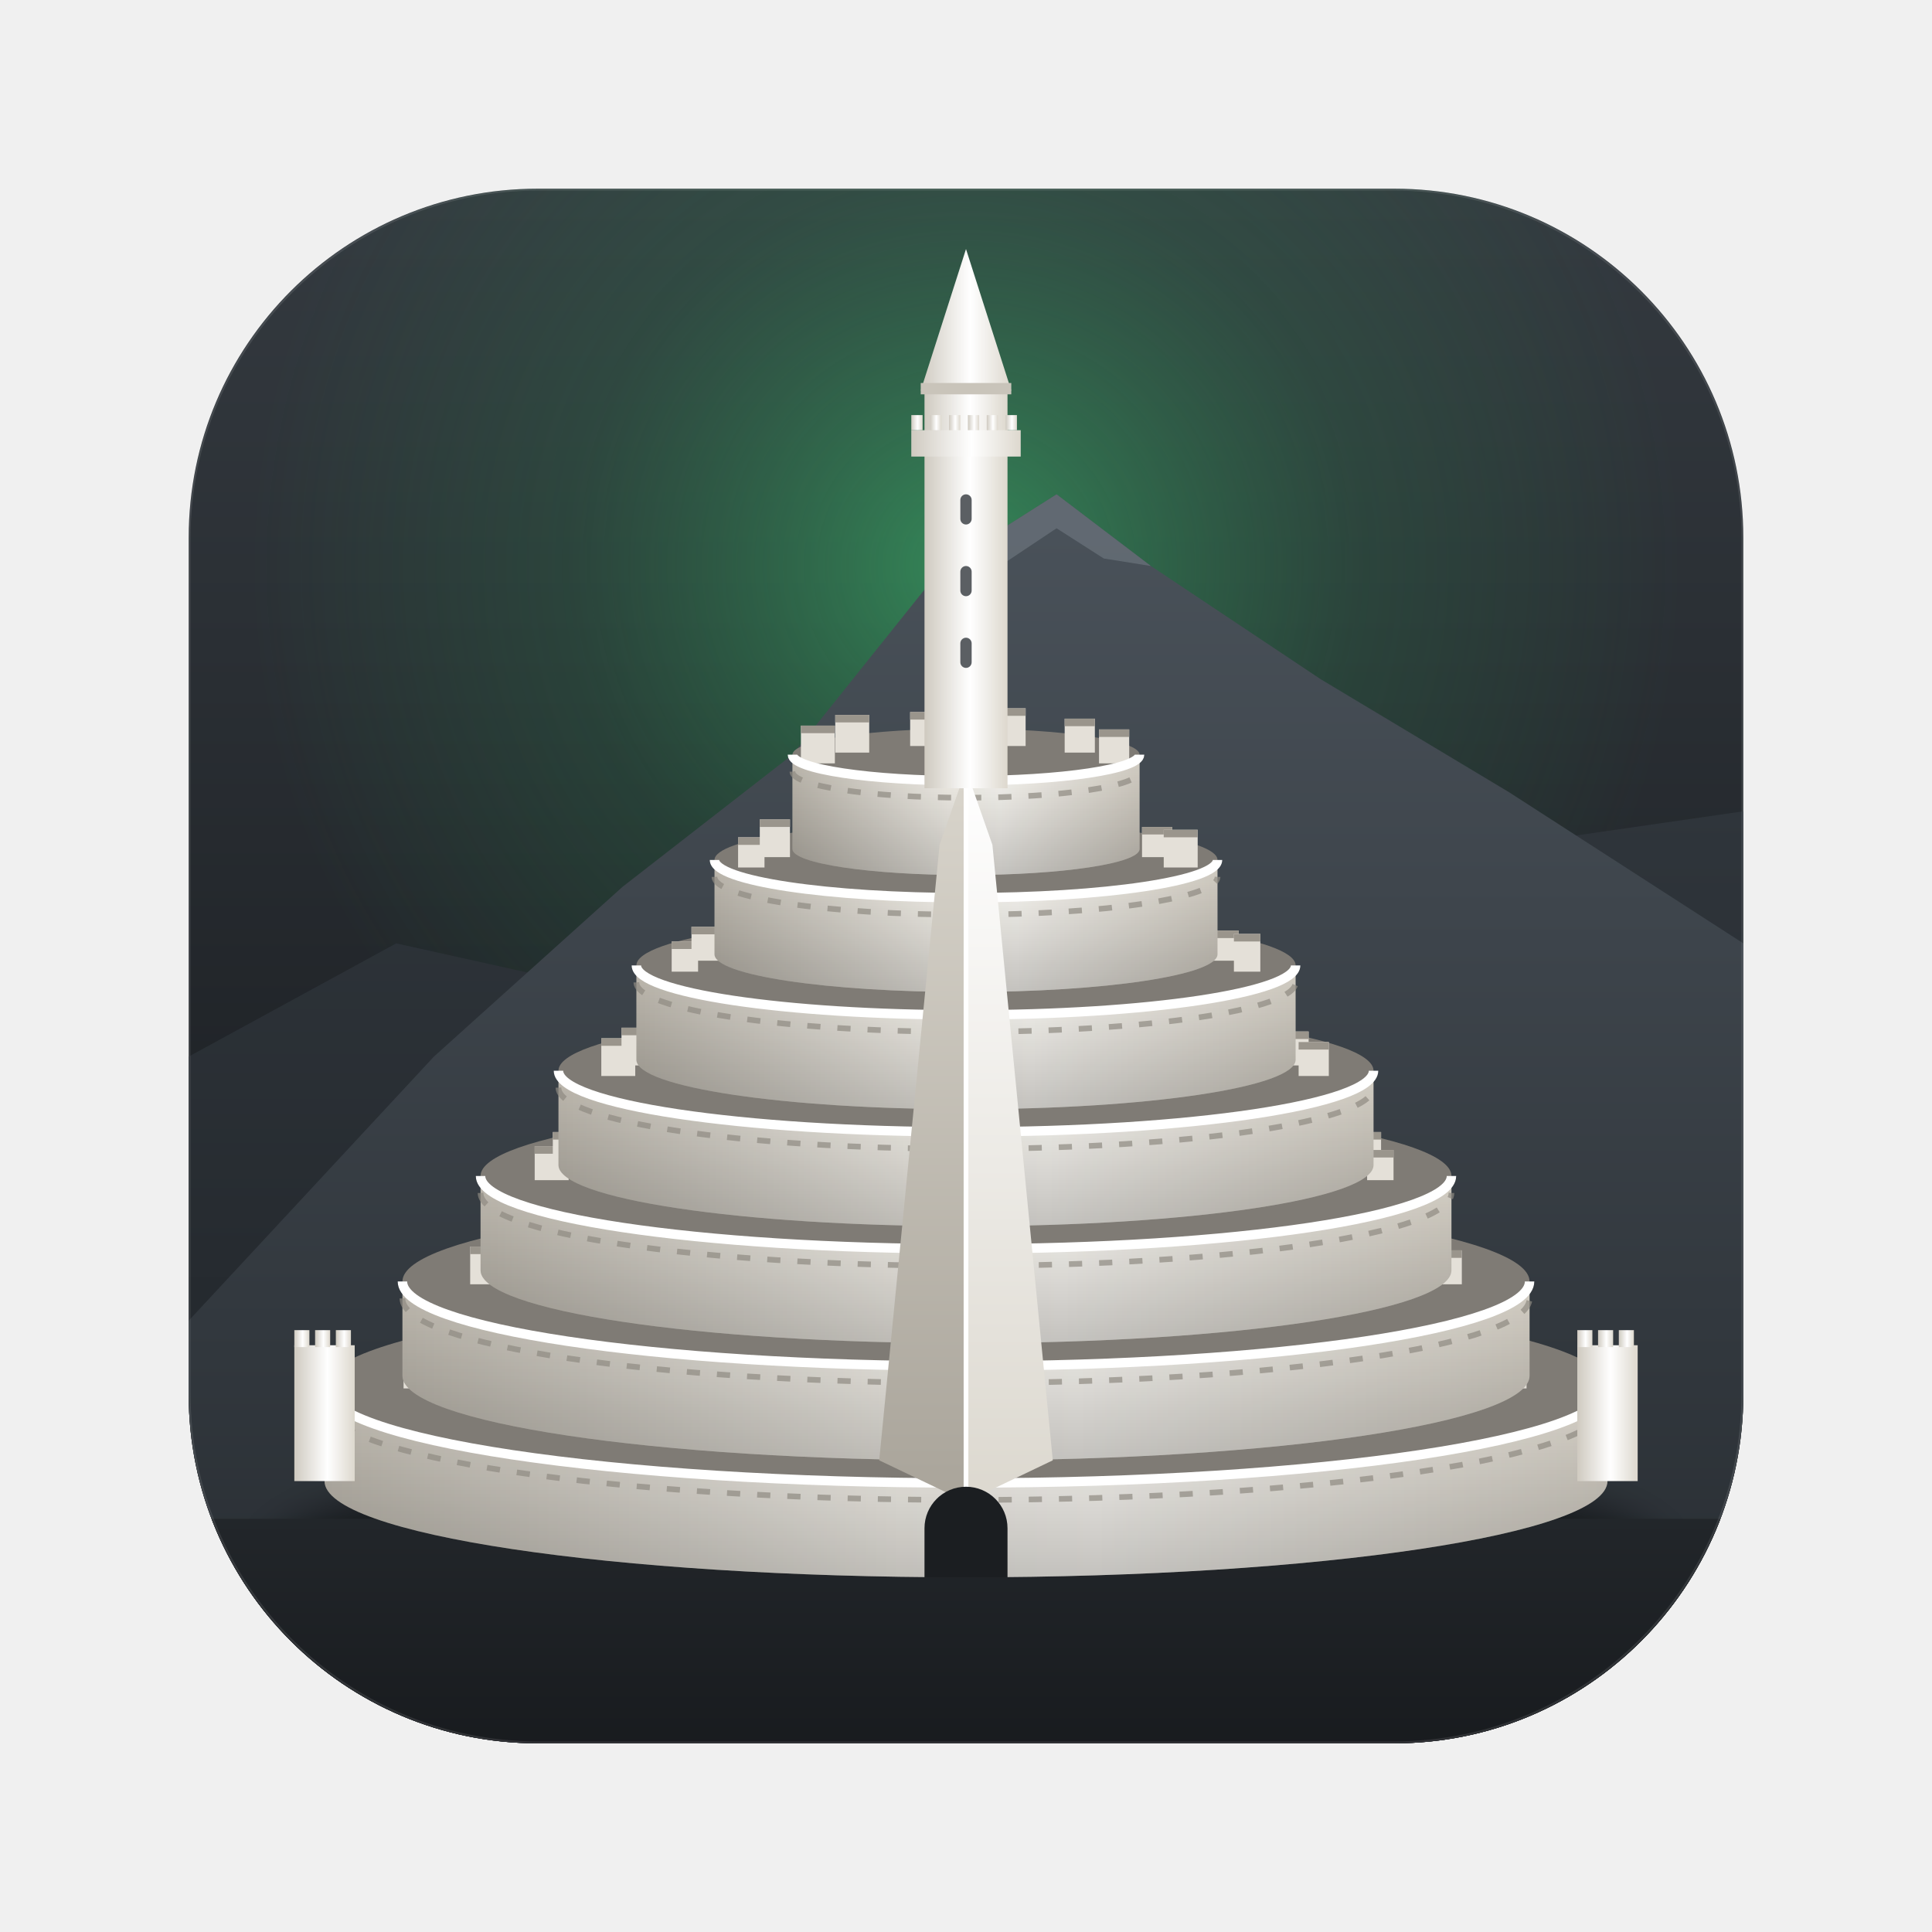
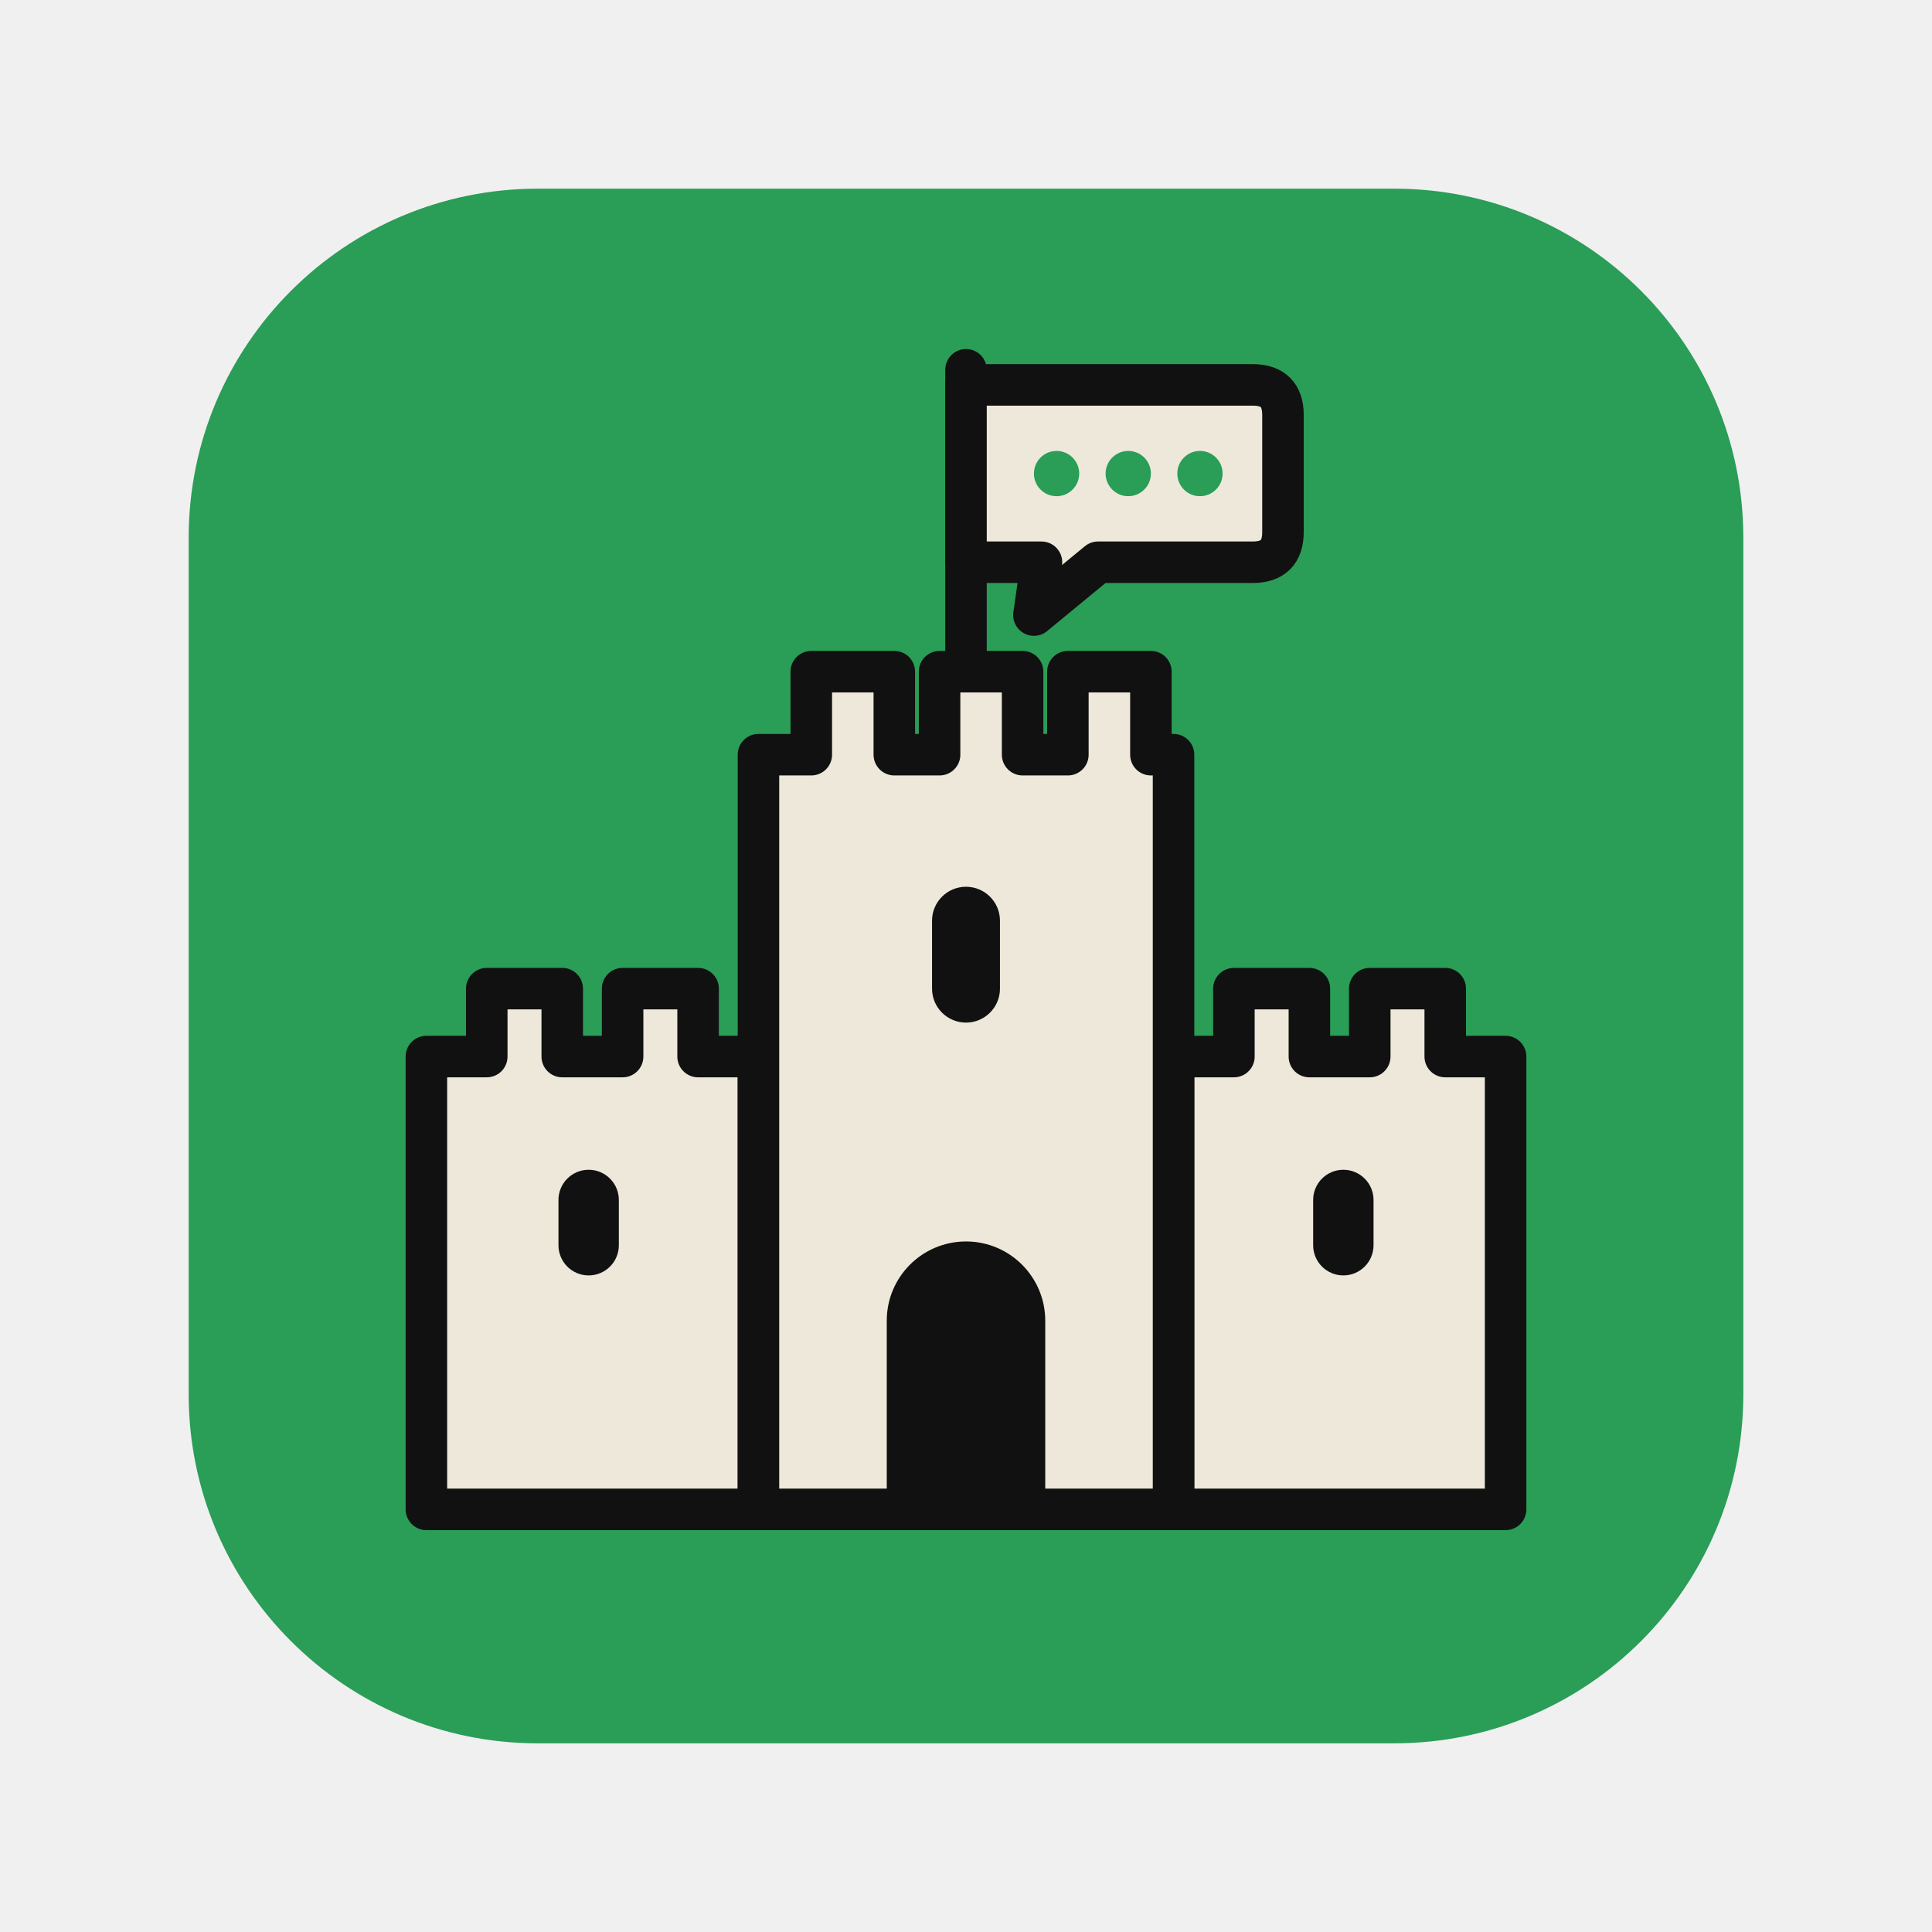
<svg xmlns="http://www.w3.org/2000/svg" viewBox="0 0 1024 1024" width="1024" height="1024">
-   <defs>
-     <linearGradient id="bg" x1="0" y1="0" x2="0" y2="1">
-       <stop offset="0" stop-color="#343a40" />
-       <stop offset="1" stop-color="#121417" />
-     </linearGradient>
-     <radialGradient id="glow" cx="512" cy="300" r="380" gradientUnits="userSpaceOnUse">
-       <stop offset="0" stop-color="#3ccf75" stop-opacity=".55" />
-       <stop offset=".55" stop-color="#2a9d57" stop-opacity=".18" />
-       <stop offset="1" stop-color="#2a9d57" stop-opacity="0" />
-     </radialGradient>
-     <linearGradient id="mtn" x1="0" y1="0" x2="0" y2="1">
-       <stop offset="0" stop-color="#4a525a" />
-       <stop offset="1" stop-color="#262b30" />
-     </linearGradient>
-     <linearGradient id="mtn2" x1="0" y1="0" x2="0" y2="1">
-       <stop offset="0" stop-color="#2f353b" />
-       <stop offset="1" stop-color="#1c2024" />
-     </linearGradient>
-     <linearGradient id="wall" x1="0" y1="0" x2="1" y2="0">
-       <stop offset="0" stop-color="#bdb8ae" />
-       <stop offset=".45" stop-color="#f6f3ec" />
-       <stop offset=".6" stop-color="#fbf9f4" />
-       <stop offset="1" stop-color="#d3cec4" />
-     </linearGradient>
-     <linearGradient id="shade" x1="0" y1="0" x2="0" y2="1">
-       <stop offset="0" stop-color="#000" stop-opacity="0" />
-       <stop offset="1" stop-color="#000" stop-opacity=".22" />
-     </linearGradient>
-     <linearGradient id="tower" x1="0" y1="0" x2="1" y2="0">
-       <stop offset="0" stop-color="#cfcac0" />
-       <stop offset=".55" stop-color="#ffffff" />
-       <stop offset="1" stop-color="#ddd8ce" />
-     </linearGradient>
-     <linearGradient id="spurL" x1="0" y1="0" x2="0" y2="1">
-       <stop offset="0" stop-color="#d9d5cc" />
-       <stop offset="1" stop-color="#a9a49a" />
-     </linearGradient>
-     <linearGradient id="spurR" x1="0" y1="0" x2="0" y2="1">
-       <stop offset="0" stop-color="#ffffff" />
-       <stop offset="1" stop-color="#dcd8cf" />
-     </linearGradient>
-     <linearGradient id="ground" x1="0" y1="0" x2="0" y2="1">
-       <stop offset="0" stop-color="#22262a" />
-       <stop offset="1" stop-color="#121417" />
-     </linearGradient>
-     <clipPath id="sq">
-       <rect x="100" y="100" width="824" height="824" rx="185" />
-     </clipPath>
-     <filter id="soft" x="-20%" y="-20%" width="140%" height="140%">
-       <feGaussianBlur stdDeviation="10" />
-     </filter>
-   </defs>
-   <g clip-path="url(#sq)">
-     <rect x="100" y="100" width="824" height="824" fill="url(#bg)" />
-     <rect x="100" y="100" width="824" height="824" fill="url(#glow)" />
-     <path d="M100,560 L210,500 L300,520 L380,470 L440,500 L924,430 L924,924 L100,924 Z" fill="url(#mtn2)" />
-     <path d="M100,700 L230,560 L330,470 L420,400 L500,300 L560,262 L610,300 L700,360 L800,420 L924,500 L924,924 L100,924 Z" fill="url(#mtn)" />
-     <path d="M500,300 L560,262 L610,300 L585,296 L560,280 L530,300 Z" fill="#6b747c" opacity=".7" />
-     <ellipse cx="512" cy="825" rx="370" ry="60" fill="#000" opacity=".45" filter="url(#soft)" />
-     <rect x="100" y="805" width="824" height="200" fill="url(#ground)" />
-     <path d="M172.0,735.0 A340.0,51.0 0 0 1 852.0,735.0 A340.0,51.0 0 0 1 172.0,735.0 Z" fill="#7f7b75" />
-     <rect x="213.9" y="719.9" width="16" height="16" fill="#e4e0d8" />
-     <rect x="213.9" y="719.9" width="16" height="4" fill="#9a958c" />
-     <rect x="221.7" y="710.4" width="16" height="20" fill="#e4e0d8" />
-     <rect x="221.7" y="710.4" width="16" height="4" fill="#9a958c" />
-     <rect x="235.8" y="709.1" width="14" height="16" fill="#e4e0d8" />
-     <rect x="235.8" y="709.1" width="14" height="4" fill="#9a958c" />
-     <rect x="252.0" y="704.1" width="18" height="16" fill="#e4e0d8" />
-     <rect x="252.0" y="704.1" width="18" height="4" fill="#9a958c" />
-     <rect x="275.9" y="695.5" width="16" height="20" fill="#e4e0d8" />
-     <rect x="275.9" y="695.5" width="16" height="4" fill="#9a958c" />
-     <rect x="304.2" y="691.3" width="14" height="20" fill="#e4e0d8" />
-     <rect x="304.2" y="691.3" width="14" height="4" fill="#9a958c" />
-     <rect x="335.3" y="691.8" width="14" height="16" fill="#e4e0d8" />
-     <rect x="335.3" y="691.8" width="14" height="4" fill="#9a958c" />
-     <rect x="369.5" y="686.8" width="14" height="18" fill="#e4e0d8" />
-     <rect x="369.5" y="686.8" width="14" height="4" fill="#9a958c" />
-     <rect x="405.4" y="686.6" width="16" height="16" fill="#e4e0d8" />
-     <rect x="405.4" y="686.6" width="16" height="4" fill="#9a958c" />
-     <rect x="445.1" y="685.1" width="14" height="16" fill="#e4e0d8" />
-     <rect x="445.1" y="685.1" width="14" height="4" fill="#9a958c" />
-     <rect x="482.9" y="682.3" width="18" height="18" fill="#e4e0d8" />
-     <rect x="482.9" y="682.3" width="18" height="4" fill="#9a958c" />
-     <rect x="525.1" y="680.3" width="14" height="20" fill="#e4e0d8" />
-     <rect x="525.1" y="680.3" width="14" height="4" fill="#9a958c" />
-     <rect x="564.9" y="685.1" width="14" height="16" fill="#e4e0d8" />
-     <rect x="564.9" y="685.1" width="14" height="4" fill="#9a958c" />
-     <rect x="601.6" y="682.6" width="18" height="20" fill="#e4e0d8" />
-     <rect x="601.6" y="682.6" width="18" height="4" fill="#9a958c" />
-     <rect x="638.5" y="688.8" width="18" height="16" fill="#e4e0d8" />
-     <rect x="638.5" y="688.8" width="18" height="4" fill="#9a958c" />
-     <rect x="672.7" y="687.8" width="18" height="20" fill="#e4e0d8" />
-     <rect x="672.7" y="687.8" width="18" height="4" fill="#9a958c" />
-     <rect x="704.8" y="695.3" width="16" height="16" fill="#e4e0d8" />
-     <rect x="704.8" y="695.3" width="16" height="4" fill="#9a958c" />
-     <rect x="733.1" y="699.5" width="14" height="16" fill="#e4e0d8" />
-     <rect x="733.1" y="699.5" width="14" height="4" fill="#9a958c" />
-     <rect x="754.0" y="704.1" width="18" height="16" fill="#e4e0d8" />
-     <rect x="754.0" y="704.1" width="18" height="4" fill="#9a958c" />
-     <rect x="773.2" y="707.1" width="16" height="18" fill="#e4e0d8" />
-     <rect x="773.2" y="707.1" width="16" height="4" fill="#9a958c" />
-     <rect x="787.3" y="710.4" width="14" height="20" fill="#e4e0d8" />
-     <rect x="787.3" y="710.4" width="14" height="4" fill="#9a958c" />
-     <rect x="795.1" y="715.9" width="14" height="20" fill="#e4e0d8" />
-     <rect x="795.1" y="715.9" width="14" height="4" fill="#9a958c" />
-     <path d="M213.3,679.2 A298.7,44.8 0 0 1 810.7,679.2 A298.7,44.8 0 0 1 213.3,679.2 Z" fill="#7f7b75" />
-     <rect x="249.2" y="660.7" width="16" height="20" fill="#e4e0d8" />
-     <rect x="249.2" y="660.7" width="16" height="4" fill="#9a958c" />
-     <rect x="256.6" y="659.0" width="18" height="16" fill="#e4e0d8" />
-     <rect x="256.6" y="659.0" width="18" height="4" fill="#9a958c" />
-     <rect x="273.4" y="649.7" width="14" height="20" fill="#e4e0d8" />
-     <rect x="273.4" y="649.7" width="14" height="4" fill="#9a958c" />
-     <rect x="292.1" y="644.7" width="18" height="20" fill="#e4e0d8" />
-     <rect x="292.1" y="644.7" width="18" height="4" fill="#9a958c" />
-     <rect x="320.2" y="642.3" width="14" height="18" fill="#e4e0d8" />
-     <rect x="320.2" y="642.3" width="14" height="4" fill="#9a958c" />
-     <rect x="351.1" y="636.5" width="14" height="20" fill="#e4e0d8" />
-     <rect x="351.1" y="636.5" width="14" height="4" fill="#9a958c" />
-     <rect x="384.0" y="637.4" width="18" height="16" fill="#e4e0d8" />
-     <rect x="384.0" y="637.4" width="18" height="4" fill="#9a958c" />
-     <rect x="421.9" y="635.2" width="18" height="16" fill="#e4e0d8" />
-     <rect x="421.9" y="635.2" width="18" height="4" fill="#9a958c" />
-     <rect x="461.9" y="633.8" width="18" height="16" fill="#e4e0d8" />
-     <rect x="461.9" y="633.8" width="18" height="4" fill="#9a958c" />
-     <rect x="504.0" y="629.3" width="16" height="20" fill="#e4e0d8" />
-     <rect x="504.0" y="629.3" width="16" height="4" fill="#9a958c" />
-     <rect x="544.1" y="631.8" width="18" height="18" fill="#e4e0d8" />
-     <rect x="544.1" y="631.8" width="18" height="4" fill="#9a958c" />
-     <rect x="585.1" y="633.2" width="16" height="18" fill="#e4e0d8" />
-     <rect x="585.1" y="633.2" width="16" height="4" fill="#9a958c" />
-     <rect x="622.0" y="635.4" width="18" height="18" fill="#e4e0d8" />
-     <rect x="622.0" y="635.4" width="18" height="4" fill="#9a958c" />
-     <rect x="657.9" y="638.5" width="16" height="18" fill="#e4e0d8" />
-     <rect x="657.9" y="638.5" width="16" height="4" fill="#9a958c" />
-     <rect x="689.8" y="644.3" width="14" height="16" fill="#e4e0d8" />
-     <rect x="689.8" y="644.3" width="14" height="4" fill="#9a958c" />
-     <rect x="713.9" y="648.7" width="18" height="16" fill="#e4e0d8" />
-     <rect x="713.9" y="648.7" width="18" height="4" fill="#9a958c" />
-     <rect x="736.6" y="649.7" width="14" height="20" fill="#e4e0d8" />
-     <rect x="736.6" y="649.7" width="14" height="4" fill="#9a958c" />
-     <rect x="750.4" y="655.0" width="16" height="20" fill="#e4e0d8" />
-     <rect x="750.4" y="655.0" width="16" height="4" fill="#9a958c" />
-     <rect x="758.8" y="662.7" width="16" height="18" fill="#e4e0d8" />
-     <rect x="758.8" y="662.7" width="16" height="4" fill="#9a958c" />
-     <path d="M254.7,623.3 A257.3,38.6 0 0 1 769.3,623.3 A257.3,38.6 0 0 1 254.7,623.3 Z" fill="#7f7b75" />
-     <rect x="283.4" y="607.5" width="18" height="18" fill="#e4e0d8" />
-     <rect x="283.4" y="607.5" width="18" height="4" fill="#9a958c" />
-     <rect x="293.0" y="600.0" width="16" height="20" fill="#e4e0d8" />
-     <rect x="293.0" y="600.0" width="16" height="4" fill="#9a958c" />
-     <rect x="309.4" y="598.9" width="14" height="16" fill="#e4e0d8" />
-     <rect x="309.4" y="598.9" width="14" height="4" fill="#9a958c" />
-     <rect x="329.2" y="592.2" width="18" height="18" fill="#e4e0d8" />
-     <rect x="329.2" y="592.2" width="18" height="4" fill="#9a958c" />
-     <rect x="358.6" y="588.2" width="14" height="18" fill="#e4e0d8" />
-     <rect x="358.6" y="588.2" width="14" height="4" fill="#9a958c" />
-     <rect x="390.9" y="584.9" width="14" height="18" fill="#e4e0d8" />
-     <rect x="390.9" y="584.9" width="14" height="4" fill="#9a958c" />
-     <rect x="425.8" y="584.4" width="16" height="16" fill="#e4e0d8" />
-     <rect x="425.8" y="584.4" width="16" height="4" fill="#9a958c" />
-     <rect x="463.2" y="583.0" width="18" height="16" fill="#e4e0d8" />
-     <rect x="463.2" y="583.0" width="18" height="4" fill="#9a958c" />
-     <rect x="503.0" y="578.5" width="18" height="20" fill="#e4e0d8" />
-     <rect x="503.0" y="578.5" width="18" height="4" fill="#9a958c" />
-     <rect x="543.8" y="581.0" width="16" height="18" fill="#e4e0d8" />
-     <rect x="543.8" y="581.0" width="16" height="4" fill="#9a958c" />
-     <rect x="581.2" y="582.4" width="18" height="18" fill="#e4e0d8" />
-     <rect x="581.2" y="582.4" width="18" height="4" fill="#9a958c" />
-     <rect x="617.1" y="584.9" width="18" height="18" fill="#e4e0d8" />
-     <rect x="617.1" y="584.9" width="18" height="4" fill="#9a958c" />
-     <rect x="649.4" y="588.2" width="18" height="18" fill="#e4e0d8" />
-     <rect x="649.4" y="588.2" width="18" height="4" fill="#9a958c" />
-     <rect x="678.8" y="594.2" width="14" height="16" fill="#e4e0d8" />
-     <rect x="678.8" y="594.2" width="14" height="4" fill="#9a958c" />
-     <rect x="699.6" y="596.9" width="16" height="18" fill="#e4e0d8" />
-     <rect x="699.6" y="596.9" width="16" height="4" fill="#9a958c" />
-     <rect x="714.0" y="600.0" width="18" height="20" fill="#e4e0d8" />
-     <rect x="714.0" y="600.0" width="18" height="4" fill="#9a958c" />
-     <rect x="724.6" y="609.5" width="14" height="16" fill="#e4e0d8" />
-     <rect x="724.6" y="609.5" width="14" height="4" fill="#9a958c" />
-     <path d="M296.0,567.5 A216.0,32.4 0 0 1 728.0,567.5 A216.0,32.4 0 0 1 296.0,567.5 Z" fill="#7f7b75" />
-     <rect x="318.7" y="550.3" width="18" height="20" fill="#e4e0d8" />
-     <rect x="318.7" y="550.3" width="18" height="4" fill="#9a958c" />
-     <rect x="329.4" y="544.7" width="16" height="20" fill="#e4e0d8" />
-     <rect x="329.4" y="544.7" width="16" height="4" fill="#9a958c" />
-     <rect x="346.6" y="539.5" width="18" height="20" fill="#e4e0d8" />
-     <rect x="346.6" y="539.5" width="18" height="4" fill="#9a958c" />
-     <rect x="373.6" y="537.0" width="16" height="18" fill="#e4e0d8" />
-     <rect x="373.6" y="537.0" width="16" height="4" fill="#9a958c" />
-     <rect x="405.0" y="533.5" width="18" height="18" fill="#e4e0d8" />
-     <rect x="405.0" y="533.5" width="18" height="4" fill="#9a958c" />
-     <rect x="442.2" y="531.0" width="18" height="18" fill="#e4e0d8" />
-     <rect x="442.2" y="531.0" width="18" height="4" fill="#9a958c" />
-     <rect x="484.4" y="529.7" width="14" height="18" fill="#e4e0d8" />
-     <rect x="484.4" y="529.7" width="14" height="4" fill="#9a958c" />
-     <rect x="524.6" y="531.7" width="16" height="16" fill="#e4e0d8" />
-     <rect x="524.6" y="531.7" width="16" height="4" fill="#9a958c" />
-     <rect x="563.8" y="533.0" width="18" height="16" fill="#e4e0d8" />
-     <rect x="563.8" y="533.0" width="18" height="4" fill="#9a958c" />
-     <rect x="602.0" y="535.5" width="16" height="16" fill="#e4e0d8" />
-     <rect x="602.0" y="535.5" width="16" height="4" fill="#9a958c" />
-     <rect x="635.4" y="537.0" width="14" height="18" fill="#e4e0d8" />
-     <rect x="635.4" y="537.0" width="14" height="4" fill="#9a958c" />
-     <rect x="661.4" y="539.5" width="14" height="20" fill="#e4e0d8" />
-     <rect x="661.4" y="539.5" width="14" height="4" fill="#9a958c" />
-     <rect x="679.6" y="546.7" width="14" height="18" fill="#e4e0d8" />
-     <rect x="679.6" y="546.7" width="14" height="4" fill="#9a958c" />
-     <rect x="688.3" y="552.3" width="16" height="18" fill="#e4e0d8" />
-     <rect x="688.3" y="552.3" width="16" height="4" fill="#9a958c" />
-     <path d="M337.3,511.7 A174.7,26.2 0 0 1 686.7,511.7 A174.7,26.2 0 0 1 337.3,511.7 Z" fill="#7f7b75" />
-     <rect x="356.0" y="499.0" width="14" height="16" fill="#e4e0d8" />
-     <rect x="356.0" y="499.0" width="14" height="4" fill="#9a958c" />
-     <rect x="366.5" y="491.2" width="16" height="18" fill="#e4e0d8" />
-     <rect x="366.5" y="491.2" width="16" height="4" fill="#9a958c" />
-     <rect x="388.5" y="486.1" width="18" height="18" fill="#e4e0d8" />
-     <rect x="388.5" y="486.1" width="18" height="4" fill="#9a958c" />
-     <rect x="422.9" y="482.1" width="14" height="18" fill="#e4e0d8" />
-     <rect x="422.9" y="482.1" width="14" height="4" fill="#9a958c" />
-     <rect x="460.2" y="479.6" width="18" height="18" fill="#e4e0d8" />
-     <rect x="460.2" y="479.6" width="18" height="4" fill="#9a958c" />
-     <rect x="503.0" y="478.7" width="18" height="18" fill="#e4e0d8" />
-     <rect x="503.0" y="478.7" width="18" height="4" fill="#9a958c" />
-     <rect x="546.8" y="477.6" width="16" height="20" fill="#e4e0d8" />
-     <rect x="546.8" y="477.6" width="16" height="4" fill="#9a958c" />
-     <rect x="586.1" y="484.1" width="16" height="16" fill="#e4e0d8" />
-     <rect x="586.1" y="484.1" width="16" height="4" fill="#9a958c" />
-     <rect x="619.5" y="488.1" width="14" height="16" fill="#e4e0d8" />
-     <rect x="619.5" y="488.1" width="14" height="4" fill="#9a958c" />
-     <rect x="642.5" y="493.2" width="14" height="16" fill="#e4e0d8" />
-     <rect x="642.5" y="493.2" width="14" height="4" fill="#9a958c" />
-     <rect x="654.0" y="495.0" width="14" height="20" fill="#e4e0d8" />
-     <rect x="654.0" y="495.0" width="14" height="4" fill="#9a958c" />
-     <path d="M378.7,455.8 A133.3,20.0 0 0 1 645.3,455.8 A133.3,20.0 0 0 1 378.7,455.8 Z" fill="#7f7b75" />
-     <rect x="391.2" y="443.8" width="14" height="16" fill="#e4e0d8" />
-     <rect x="391.2" y="443.8" width="14" height="4" fill="#9a958c" />
-     <rect x="402.7" y="434.3" width="16" height="20" fill="#e4e0d8" />
-     <rect x="402.7" y="434.3" width="16" height="4" fill="#9a958c" />
-     <rect x="429.2" y="431.8" width="14" height="18" fill="#e4e0d8" />
-     <rect x="429.2" y="431.8" width="14" height="4" fill="#9a958c" />
-     <rect x="463.5" y="430.9" width="16" height="16" fill="#e4e0d8" />
-     <rect x="463.5" y="430.9" width="16" height="4" fill="#9a958c" />
-     <rect x="505.0" y="427.8" width="14" height="18" fill="#e4e0d8" />
-     <rect x="505.0" y="427.8" width="14" height="4" fill="#9a958c" />
-     <rect x="543.5" y="428.9" width="18" height="18" fill="#e4e0d8" />
-     <rect x="543.5" y="428.9" width="18" height="4" fill="#9a958c" />
-     <rect x="578.8" y="429.8" width="18" height="20" fill="#e4e0d8" />
-     <rect x="578.8" y="429.8" width="18" height="4" fill="#9a958c" />
-     <rect x="605.3" y="438.3" width="16" height="16" fill="#e4e0d8" />
-     <rect x="605.3" y="438.3" width="16" height="4" fill="#9a958c" />
-     <rect x="616.8" y="439.8" width="18" height="20" fill="#e4e0d8" />
-     <rect x="616.8" y="439.8" width="18" height="4" fill="#9a958c" />
-     <path d="M420.0,400.0 A92.0,13.8 0 0 1 604.0,400.0 A92.0,13.8 0 0 1 420.0,400.0 Z" fill="#7f7b75" />
-     <rect x="424.5" y="384.6" width="18" height="20" fill="#e4e0d8" />
-     <rect x="424.5" y="384.6" width="18" height="4" fill="#9a958c" />
-     <rect x="442.7" y="378.9" width="18" height="20" fill="#e4e0d8" />
-     <rect x="442.7" y="378.9" width="18" height="4" fill="#9a958c" />
-     <rect x="482.4" y="377.4" width="14" height="18" fill="#e4e0d8" />
-     <rect x="482.4" y="377.4" width="14" height="4" fill="#9a958c" />
-     <rect x="525.6" y="375.4" width="18" height="20" fill="#e4e0d8" />
-     <rect x="525.6" y="375.4" width="18" height="4" fill="#9a958c" />
-     <rect x="564.3" y="380.9" width="16" height="18" fill="#e4e0d8" />
-     <rect x="564.3" y="380.9" width="16" height="4" fill="#9a958c" />
-     <rect x="582.5" y="386.6" width="16" height="18" fill="#e4e0d8" />
-     <rect x="582.5" y="386.6" width="16" height="4" fill="#9a958c" />
-     <path d="M420.0,400.0 A92.0,13.8 0 0 0 604.0,400.0 L604.0,450.0 A92.0,13.8 0 0 1 420.0,450.0 Z" fill="url(#wall)" />
-     <path d="M420.0,400.0 A92.0,13.8 0 0 0 604.0,400.0 L604.0,450.0 A92.0,13.8 0 0 1 420.0,450.0 Z" fill="url(#shade)" />
-     <path d="M420.0,400.0 A92.0,13.8 0 0 0 604.0,400.0" fill="none" stroke="#ffffff" stroke-width="5" />
-     <path d="M420.0,409.0 A92.0,13.8 0 0 0 604.0,409.0" fill="none" stroke="#8f8a81" stroke-width="3" stroke-dasharray="7 9" opacity=".7" />
-     <path d="M378.7,455.8 A133.3,20.0 0 0 0 645.3,455.8 L645.3,505.8 A133.3,20.0 0 0 1 378.7,505.8 Z" fill="url(#wall)" />
-     <path d="M378.7,455.8 A133.3,20.0 0 0 0 645.3,455.8 L645.3,505.8 A133.3,20.0 0 0 1 378.7,505.8 Z" fill="url(#shade)" />
-     <path d="M378.7,455.8 A133.3,20.0 0 0 0 645.3,455.8" fill="none" stroke="#ffffff" stroke-width="5" />
-     <path d="M378.7,464.8 A133.3,20.0 0 0 0 645.3,464.8" fill="none" stroke="#8f8a81" stroke-width="3" stroke-dasharray="7 9" opacity=".7" />
-     <path d="M337.3,511.7 A174.7,26.2 0 0 0 686.7,511.7 L686.7,561.7 A174.7,26.2 0 0 1 337.3,561.7 Z" fill="url(#wall)" />
-     <path d="M337.3,511.7 A174.7,26.2 0 0 0 686.7,511.7 L686.7,561.7 A174.7,26.2 0 0 1 337.3,561.7 Z" fill="url(#shade)" />
-     <path d="M337.3,511.7 A174.7,26.2 0 0 0 686.7,511.7" fill="none" stroke="#ffffff" stroke-width="5" />
-     <path d="M337.3,520.7 A174.7,26.2 0 0 0 686.7,520.7" fill="none" stroke="#8f8a81" stroke-width="3" stroke-dasharray="7 9" opacity=".7" />
-     <path d="M296.0,567.5 A216.0,32.4 0 0 0 728.0,567.5 L728.0,617.5 A216.0,32.4 0 0 1 296.0,617.5 Z" fill="url(#wall)" />
-     <path d="M296.0,567.5 A216.0,32.4 0 0 0 728.0,567.5 L728.0,617.5 A216.0,32.4 0 0 1 296.0,617.5 Z" fill="url(#shade)" />
-     <path d="M296.0,567.5 A216.0,32.4 0 0 0 728.0,567.5" fill="none" stroke="#ffffff" stroke-width="5" />
-     <path d="M296.0,576.5 A216.0,32.4 0 0 0 728.0,576.5" fill="none" stroke="#8f8a81" stroke-width="3" stroke-dasharray="7 9" opacity=".7" />
-     <path d="M254.7,623.3 A257.3,38.6 0 0 0 769.3,623.3 L769.3,673.3 A257.3,38.6 0 0 1 254.7,673.3 Z" fill="url(#wall)" />
-     <path d="M254.7,623.3 A257.3,38.6 0 0 0 769.3,623.3 L769.3,673.3 A257.3,38.6 0 0 1 254.7,673.3 Z" fill="url(#shade)" />
-     <path d="M254.7,623.3 A257.3,38.6 0 0 0 769.3,623.3" fill="none" stroke="#ffffff" stroke-width="5" />
-     <path d="M254.7,632.3 A257.3,38.6 0 0 0 769.3,632.3" fill="none" stroke="#8f8a81" stroke-width="3" stroke-dasharray="7 9" opacity=".7" />
-     <path d="M213.3,679.2 A298.7,44.8 0 0 0 810.7,679.2 L810.7,729.2 A298.7,44.8 0 0 1 213.3,729.2 Z" fill="url(#wall)" />
-     <path d="M213.3,679.2 A298.7,44.8 0 0 0 810.7,679.2 L810.7,729.2 A298.7,44.8 0 0 1 213.3,729.2 Z" fill="url(#shade)" />
-     <path d="M213.3,679.2 A298.7,44.8 0 0 0 810.7,679.2" fill="none" stroke="#ffffff" stroke-width="5" />
-     <path d="M213.3,688.2 A298.7,44.8 0 0 0 810.7,688.2" fill="none" stroke="#8f8a81" stroke-width="3" stroke-dasharray="7 9" opacity=".7" />
-     <path d="M172.0,735.0 A340.0,51.0 0 0 0 852.0,735.0 L852.0,785.0 A340.0,51.0 0 0 1 172.0,785.0 Z" fill="url(#wall)" />
-     <path d="M172.0,735.0 A340.0,51.0 0 0 0 852.0,735.0 L852.0,785.0 A340.0,51.0 0 0 1 172.0,785.0 Z" fill="url(#shade)" />
-     <path d="M172.0,735.0 A340.0,51.0 0 0 0 852.0,735.0" fill="none" stroke="#ffffff" stroke-width="5" />
-     <path d="M172.0,744.0 A340.0,51.0 0 0 0 852.0,744.0" fill="none" stroke="#8f8a81" stroke-width="3" stroke-dasharray="7 9" opacity=".7" />
-     <rect x="156.0" y="713.0" width="32" height="72.0" fill="url(#tower)" />
-     <rect x="156.0" y="705.0" width="8" height="9" fill="url(#tower)" />
-     <rect x="167.0" y="705.0" width="8" height="9" fill="url(#tower)" />
-     <rect x="178.0" y="705.0" width="8" height="9" fill="url(#tower)" />
-     <rect x="836.0" y="713.0" width="32" height="72.0" fill="url(#tower)" />
-     <rect x="836.0" y="705.0" width="8" height="9" fill="url(#tower)" />
-     <rect x="847.0" y="705.0" width="8" height="9" fill="url(#tower)" />
-     <rect x="858.0" y="705.0" width="8" height="9" fill="url(#tower)" />
-     <path d="M512,407.8 L512,796.0 L466,774.0 L498,447.8 Z" fill="url(#spurL)" />
-     <path d="M512,407.8 L526,447.8 L558,774.0 L512,796.0 Z" fill="url(#spurR)" />
-     <path d="M512,407.8 L512,796.0" stroke="#ffffff" stroke-width="2.5" />
-     <path d="M490,836.0 L490,810.0 A22,22 0 0 1 534,810.0 L534,836.0 Z" fill="#1b1e21" />
-     <rect x="490" y="205" width="44" height="212.8" fill="url(#tower)" />
-     <rect x="483" y="228" width="58" height="14" fill="url(#tower)" />
-     <rect x="483" y="220" width="6" height="8" fill="url(#tower)" />
-     <rect x="493" y="220" width="6" height="8" fill="url(#tower)" />
-     <rect x="503" y="220" width="6" height="8" fill="url(#tower)" />
-     <rect x="513" y="220" width="6" height="8" fill="url(#tower)" />
-     <rect x="523" y="220" width="6" height="8" fill="url(#tower)" />
-     <rect x="533" y="220" width="6" height="8" fill="url(#tower)" />
-     <path d="M488,207 L512,132 L536,207 Z" fill="url(#tower)" />
-     <rect x="488" y="203" width="48" height="6" fill="#c9c4ba" />
-     <rect x="509" y="262" width="6" height="16" rx="3" fill="#5b5f63" />
-     <rect x="509" y="300" width="6" height="16" rx="3" fill="#5b5f63" />
-     <rect x="509" y="338" width="6" height="16" rx="3" fill="#5b5f63" />
+   <rect x="100" y="100" width="824" height="824" rx="185" fill="#2a9d57" />
+   <g stroke="#111" stroke-width="22" stroke-linejoin="round" stroke-linecap="round">
+     <path d="M226 800 V 560 H 258 V 524 H 298 V 560 H 330 V 524 H 370 V 560 H 402 V 800 Z" fill="#EEE8DA" />
+     <path d="M622 800 V 560 H 654 V 524 H 694 V 560 H 726 V 524 H 766 V 560 H 798 V 800 Z" fill="#EEE8DA" />
+     <path d="M402 800 V 400 H 430 V 356 H 474 V 400 H 498 V 356 H 542 V 400 H 566 V 356 H 610 V 400 H 622 V 800 Z" fill="#EEE8DA" />
+     <line x1="512" y1="356" x2="512" y2="196" />
+     <path d="M512 204 H 664 Q 680 204 680 220 V 282 Q 680 298 664 298 H 582 L 548 326 L 552 298 H 512 Z" fill="#EEE8DA" />
  </g>
-   <rect x="100.5" y="100.5" width="823" height="823" rx="185" fill="none" stroke="#ffffff" stroke-opacity=".10" />
+   <g fill="#2a9d57">
+     <circle cx="560" cy="251" r="12" />
+     <circle cx="598" cy="251" r="12" />
+     <circle cx="636" cy="251" r="12" />
+   </g>
+   <path d="M470 800 V 700 a42 42 0 0 1 84 0 V 800 Z" fill="#111" />
+   <rect x="494" y="470" width="36" height="72" rx="18" fill="#111" />
+   <rect x="296" y="620" width="32" height="56" rx="16" fill="#111" />
+   <rect x="696" y="620" width="32" height="56" rx="16" fill="#111" />
</svg>
